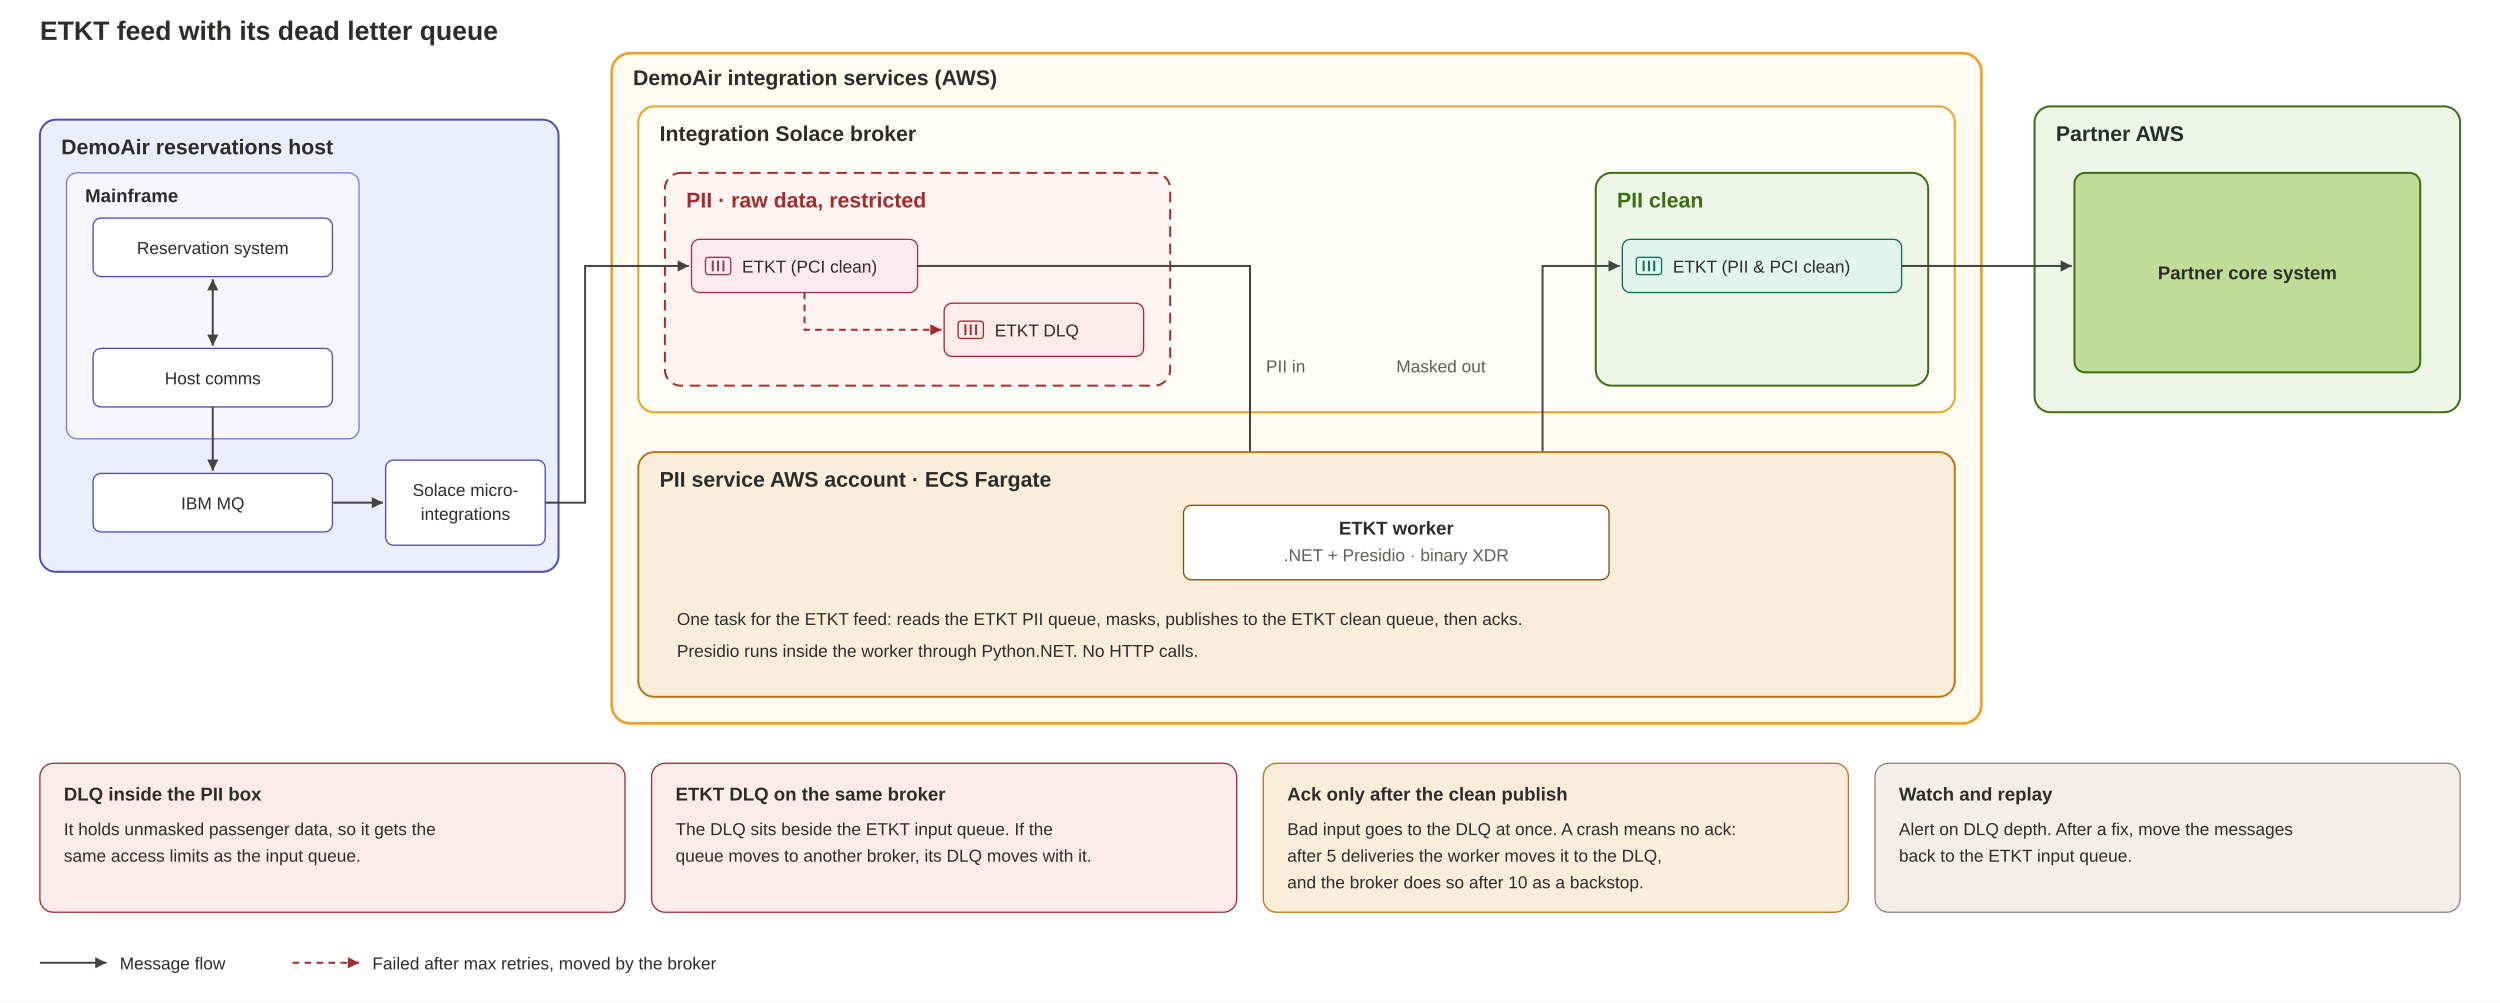
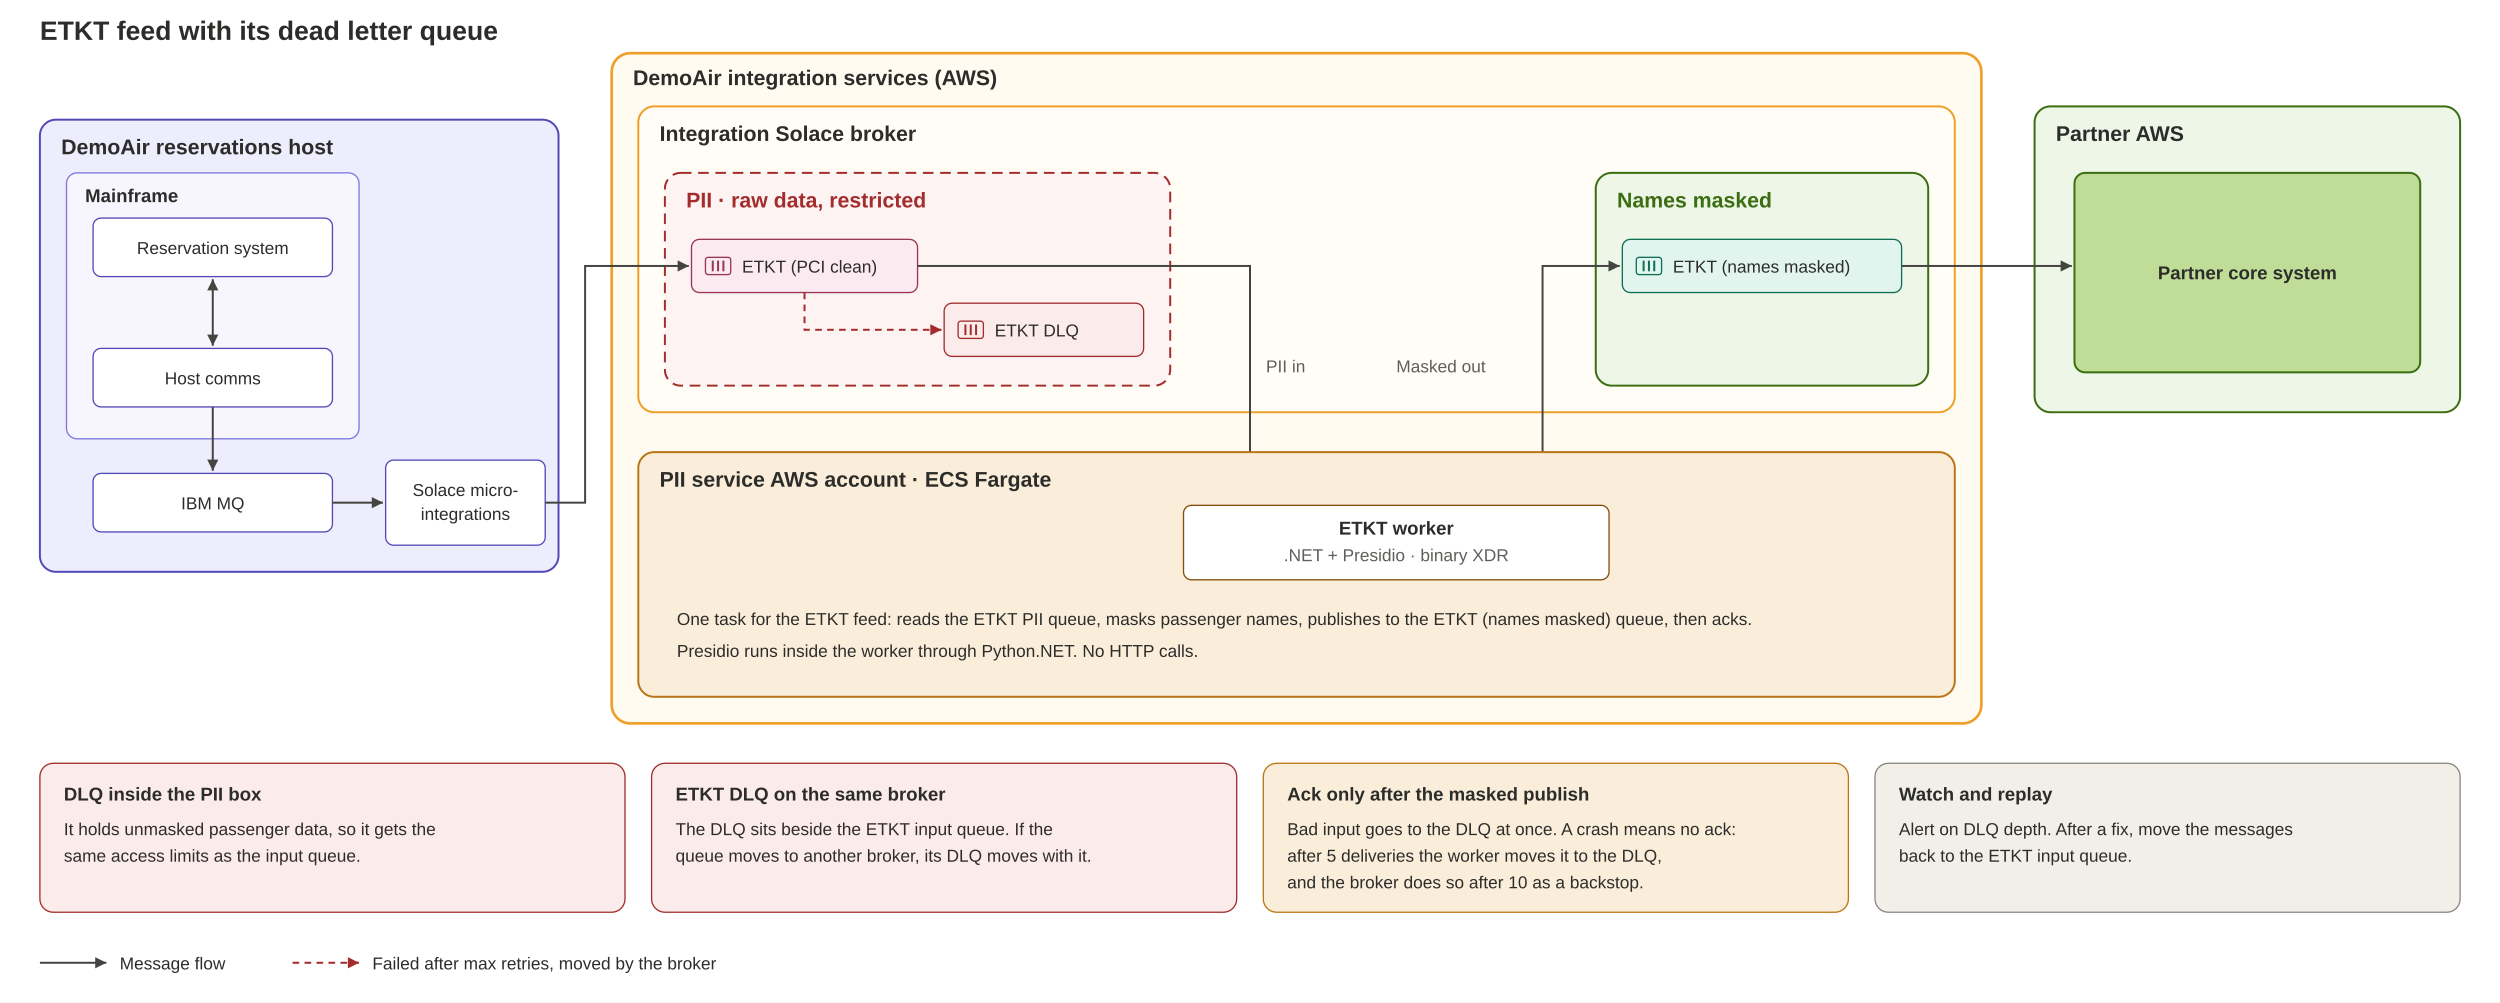
<svg xmlns="http://www.w3.org/2000/svg" viewBox="0 0 1880 754" role="img" aria-labelledby="title desc">
  <defs>
    <marker id="a" viewBox="0 0 10 10" refX="9" refY="5" markerWidth="7" markerHeight="7" orient="auto-start-reverse">
      <path d="M1 1L9 5L1 9z" fill="#444441" />
    </marker>
    <marker id="r" viewBox="0 0 10 10" refX="9" refY="5" markerWidth="7" markerHeight="7" orient="auto-start-reverse">
      <path d="M1 1L9 5L1 9z" fill="#A32D2D" />
    </marker>
    <symbol id="q" viewBox="0 0 20 14">
      <rect x="0.5" y="0.5" width="19" height="13" rx="2" fill="none" stroke="currentColor" />
      <path d="M6 3V11M10 3V11M14 3V11" stroke="currentColor" stroke-width="1.5" />
    </symbol>
    <style>
text{font-family:'Segoe UI',Arial,sans-serif;fill:#2C2C2A}
.h{font-size:16px;font-weight:600}
.t{font-size:14px;font-weight:600}
.s{font-size:13px}
.m{font-size:13px;fill:#5F5E5A}
.ln{fill:none;stroke:#444441;stroke-width:1.5}
.dl{fill:none;stroke:#A32D2D;stroke-width:1.5;stroke-dasharray:5 4}
.iq rect{fill:#FBEAF0;stroke:#993556}.iq{color:#993556}
.dq rect{fill:#FCEBEB;stroke:#A32D2D}.dq{color:#A32D2D}
.cq rect{fill:#E1F5EE;stroke:#0F6E56}.cq{color:#0F6E56}
.ap rect{fill:#FFFFFF;stroke:#534AB7}
.wk rect{fill:#FFFFFF;stroke:#854F0B}
</style>
  </defs>
  <rect width="1880" height="754" fill="#FFFFFF" />
  <text class="h" x="30" y="30" style="font-size:20px">ETKT feed with its dead letter queue</text>
  <rect x="30" y="90" width="390" height="340" rx="12" fill="#EEEDFE" stroke="#534AB7" stroke-width="1.5" />
  <text class="h" x="46" y="116">DemoAir reservations host</text>
  <rect x="50" y="130" width="220" height="200" rx="8" fill="#F7F6FE" stroke="#7F77DD" />
  <text class="t" x="64" y="152">Mainframe</text>
  <g class="ap">
    <rect x="70" y="164" width="180" height="44" rx="6" />
    <text class="s" x="160" y="191" text-anchor="middle">Reservation system</text>
  </g>
  <g class="ap">
    <rect x="70" y="262" width="180" height="44" rx="6" />
    <text class="s" x="160" y="289" text-anchor="middle">Host comms</text>
  </g>
  <g class="ap">
    <rect x="70" y="356" width="180" height="44" rx="6" />
    <text class="s" x="160" y="383" text-anchor="middle">IBM MQ</text>
  </g>
  <g class="ap">
    <rect x="290" y="346" width="120" height="64" rx="6" />
    <text class="s" x="350" y="373" text-anchor="middle">Solace micro-</text>
    <text class="s" x="350" y="391" text-anchor="middle">integrations</text>
  </g>
  <path class="ln" d="M160 210V260" marker-start="url(#a)" marker-end="url(#a)" />
  <path class="ln" d="M160 306V354" marker-end="url(#a)" />
  <path class="ln" d="M250 378H288" marker-end="url(#a)" />
  <rect x="460" y="40" width="1030" height="504" rx="14" fill="#FFFBF0" stroke="#EF9F27" stroke-width="2" />
  <text class="h" x="476" y="64">DemoAir integration services (AWS)</text>
  <rect x="480" y="80" width="990" height="230" rx="12" fill="#FFFDF6" stroke="#EF9F27" stroke-width="1.5" />
  <text class="h" x="496" y="106">Integration Solace broker</text>
  <rect x="500" y="130" width="380" height="160" rx="12" fill="#FDF3F3" stroke="#A32D2D" stroke-width="1.5" stroke-dasharray="8 5" />
  <text class="h" x="516" y="156" style="fill:#A32D2D">PII · raw data, restricted</text>
  <g class="iq">
    <rect x="520" y="180" width="170" height="40" rx="6" />
    <use href="#q" x="530" y="193" width="20" height="14" />
    <text class="s" x="558" y="205">ETKT (PCI clean)</text>
  </g>
  <g class="dq">
    <rect x="710" y="228" width="150" height="40" rx="6" />
    <use href="#q" x="720" y="241" width="20" height="14" />
    <text class="s" x="748" y="253">ETKT DLQ</text>
  </g>
  <path class="dl" d="M605 220V248H708" marker-end="url(#r)" />
  <rect x="1200" y="130" width="250" height="160" rx="12" fill="#EEF6E8" stroke="#3B6D11" stroke-width="1.5" />
-   <text class="h" x="1216" y="156" style="fill:#3B6D11">PII clean</text>
+   <text class="h" x="1216" y="156" style="fill:#3B6D11">Names masked</text>
  <g class="cq">
    <rect x="1220" y="180" width="210" height="40" rx="6" />
    <use href="#q" x="1230" y="193" width="20" height="14" />
-     <text class="s" x="1258" y="205">ETKT (PII &amp; PCI clean)</text>
+     <text class="s" x="1258" y="205">ETKT (names masked)</text>
  </g>
  <path class="ln" d="M410 378H440V200H518" marker-end="url(#a)" />
  <path class="ln" d="M690 200H940V378" marker-end="url(#a)" />
  <text class="m" x="952" y="280">PII in</text>
  <path class="ln" d="M1160 380V200H1218" marker-end="url(#a)" />
  <text class="m" x="1050" y="280">Masked out</text>
  <rect x="480" y="340" width="990" height="184" rx="12" fill="#FAEEDA" stroke="#BA7517" stroke-width="1.5" />
  <text class="h" x="496" y="366">PII service AWS account · ECS Fargate</text>
  <g class="wk">
    <rect x="890" y="380" width="320" height="56" rx="6" />
    <text class="t" x="1050" y="402" text-anchor="middle">ETKT worker</text>
    <text class="m" x="1050" y="422" text-anchor="middle">.NET + Presidio · binary XDR</text>
  </g>
-   <text class="s" x="509" y="470">One task for the ETKT feed: reads the ETKT PII queue, masks, publishes to the ETKT clean queue, then acks.</text>
+   <text class="s" x="509" y="470">One task for the ETKT feed: reads the ETKT PII queue, masks passenger names, publishes to the ETKT (names masked) queue, then acks.</text>
  <text class="s" x="509" y="494">Presidio runs inside the worker through Python.NET. No HTTP calls.</text>
  <rect x="1530" y="80" width="320" height="230" rx="12" fill="#EEF6E8" stroke="#3B6D11" stroke-width="1.5" />
  <text class="h" x="1546" y="106">Partner AWS</text>
  <rect x="1560" y="130" width="260" height="150" rx="8" fill="#C0DD97" stroke="#3B6D11" stroke-width="1.5" />
  <text class="t" x="1690" y="210" text-anchor="middle">Partner core system</text>
  <path class="ln" d="M1430 200H1558" marker-end="url(#a)" />
  <rect x="30" y="574" width="440" height="112" rx="10" fill="#FCEBEB" stroke="#A32D2D" />
  <text class="t" x="48" y="602">DLQ inside the PII box</text>
  <text class="s" x="48" y="628">It holds unmasked passenger data, so it gets the</text>
  <text class="s" x="48" y="648">same access limits as the input queue.</text>
  <rect x="490" y="574" width="440" height="112" rx="10" fill="#FCEBEB" stroke="#A32D2D" />
  <text class="t" x="508" y="602">ETKT DLQ on the same broker</text>
  <text class="s" x="508" y="628">The DLQ sits beside the ETKT input queue. If the</text>
  <text class="s" x="508" y="648">queue moves to another broker, its DLQ moves with it.</text>
  <rect x="950" y="574" width="440" height="112" rx="10" fill="#FAEEDA" stroke="#BA7517" />
-   <text class="t" x="968" y="602">Ack only after the clean publish</text>
+   <text class="t" x="968" y="602">Ack only after the masked publish</text>
  <text class="s" x="968" y="628">Bad input goes to the DLQ at once. A crash means no ack:</text>
  <text class="s" x="968" y="648">after 5 deliveries the worker moves it to the DLQ,</text>
  <text class="s" x="968" y="668">and the broker does so after 10 as a backstop.</text>
  <rect x="1410" y="574" width="440" height="112" rx="10" fill="#F1EFE8" stroke="#888780" />
  <text class="t" x="1428" y="602">Watch and replay</text>
  <text class="s" x="1428" y="628">Alert on DLQ depth. After a fix, move the messages</text>
  <text class="s" x="1428" y="648">back to the ETKT input queue.</text>
  <path class="ln" d="M30 724H80" marker-end="url(#a)" />
  <text class="s" x="90" y="729">Message flow</text>
  <path class="dl" d="M220 724H270" marker-end="url(#r)" />
  <text class="s" x="280" y="729">Failed after max retries, moved by the broker</text>
</svg>
